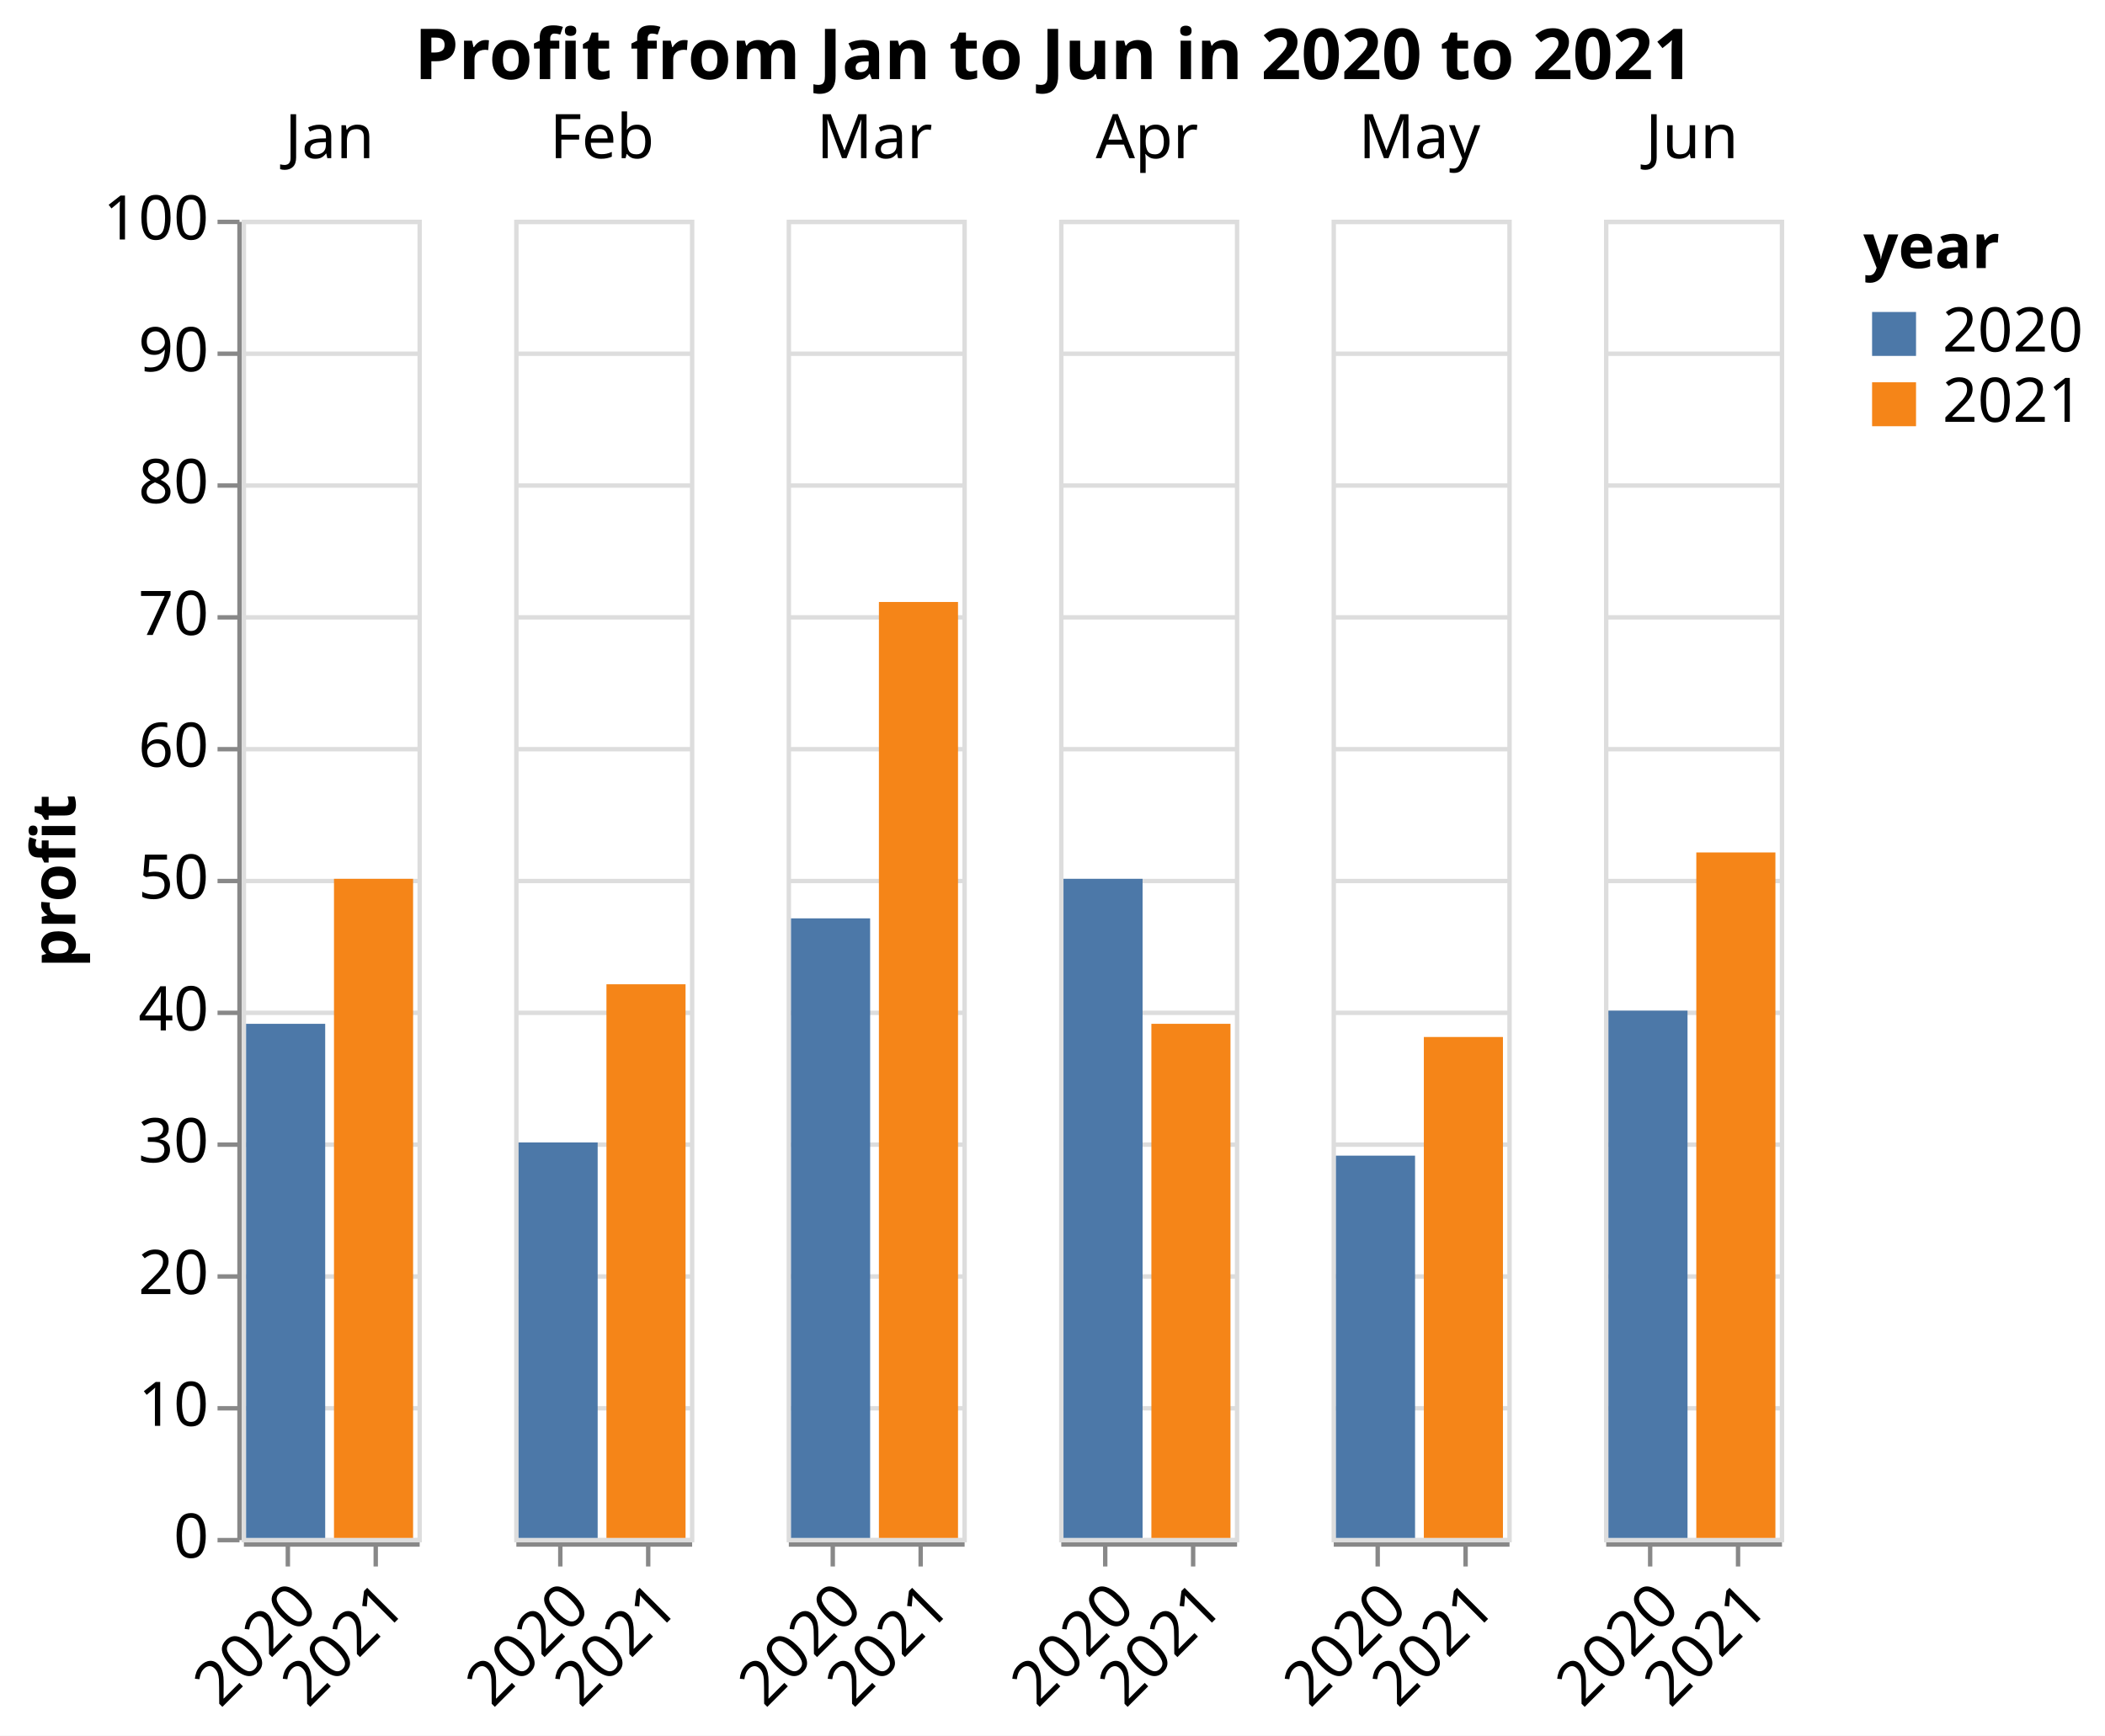
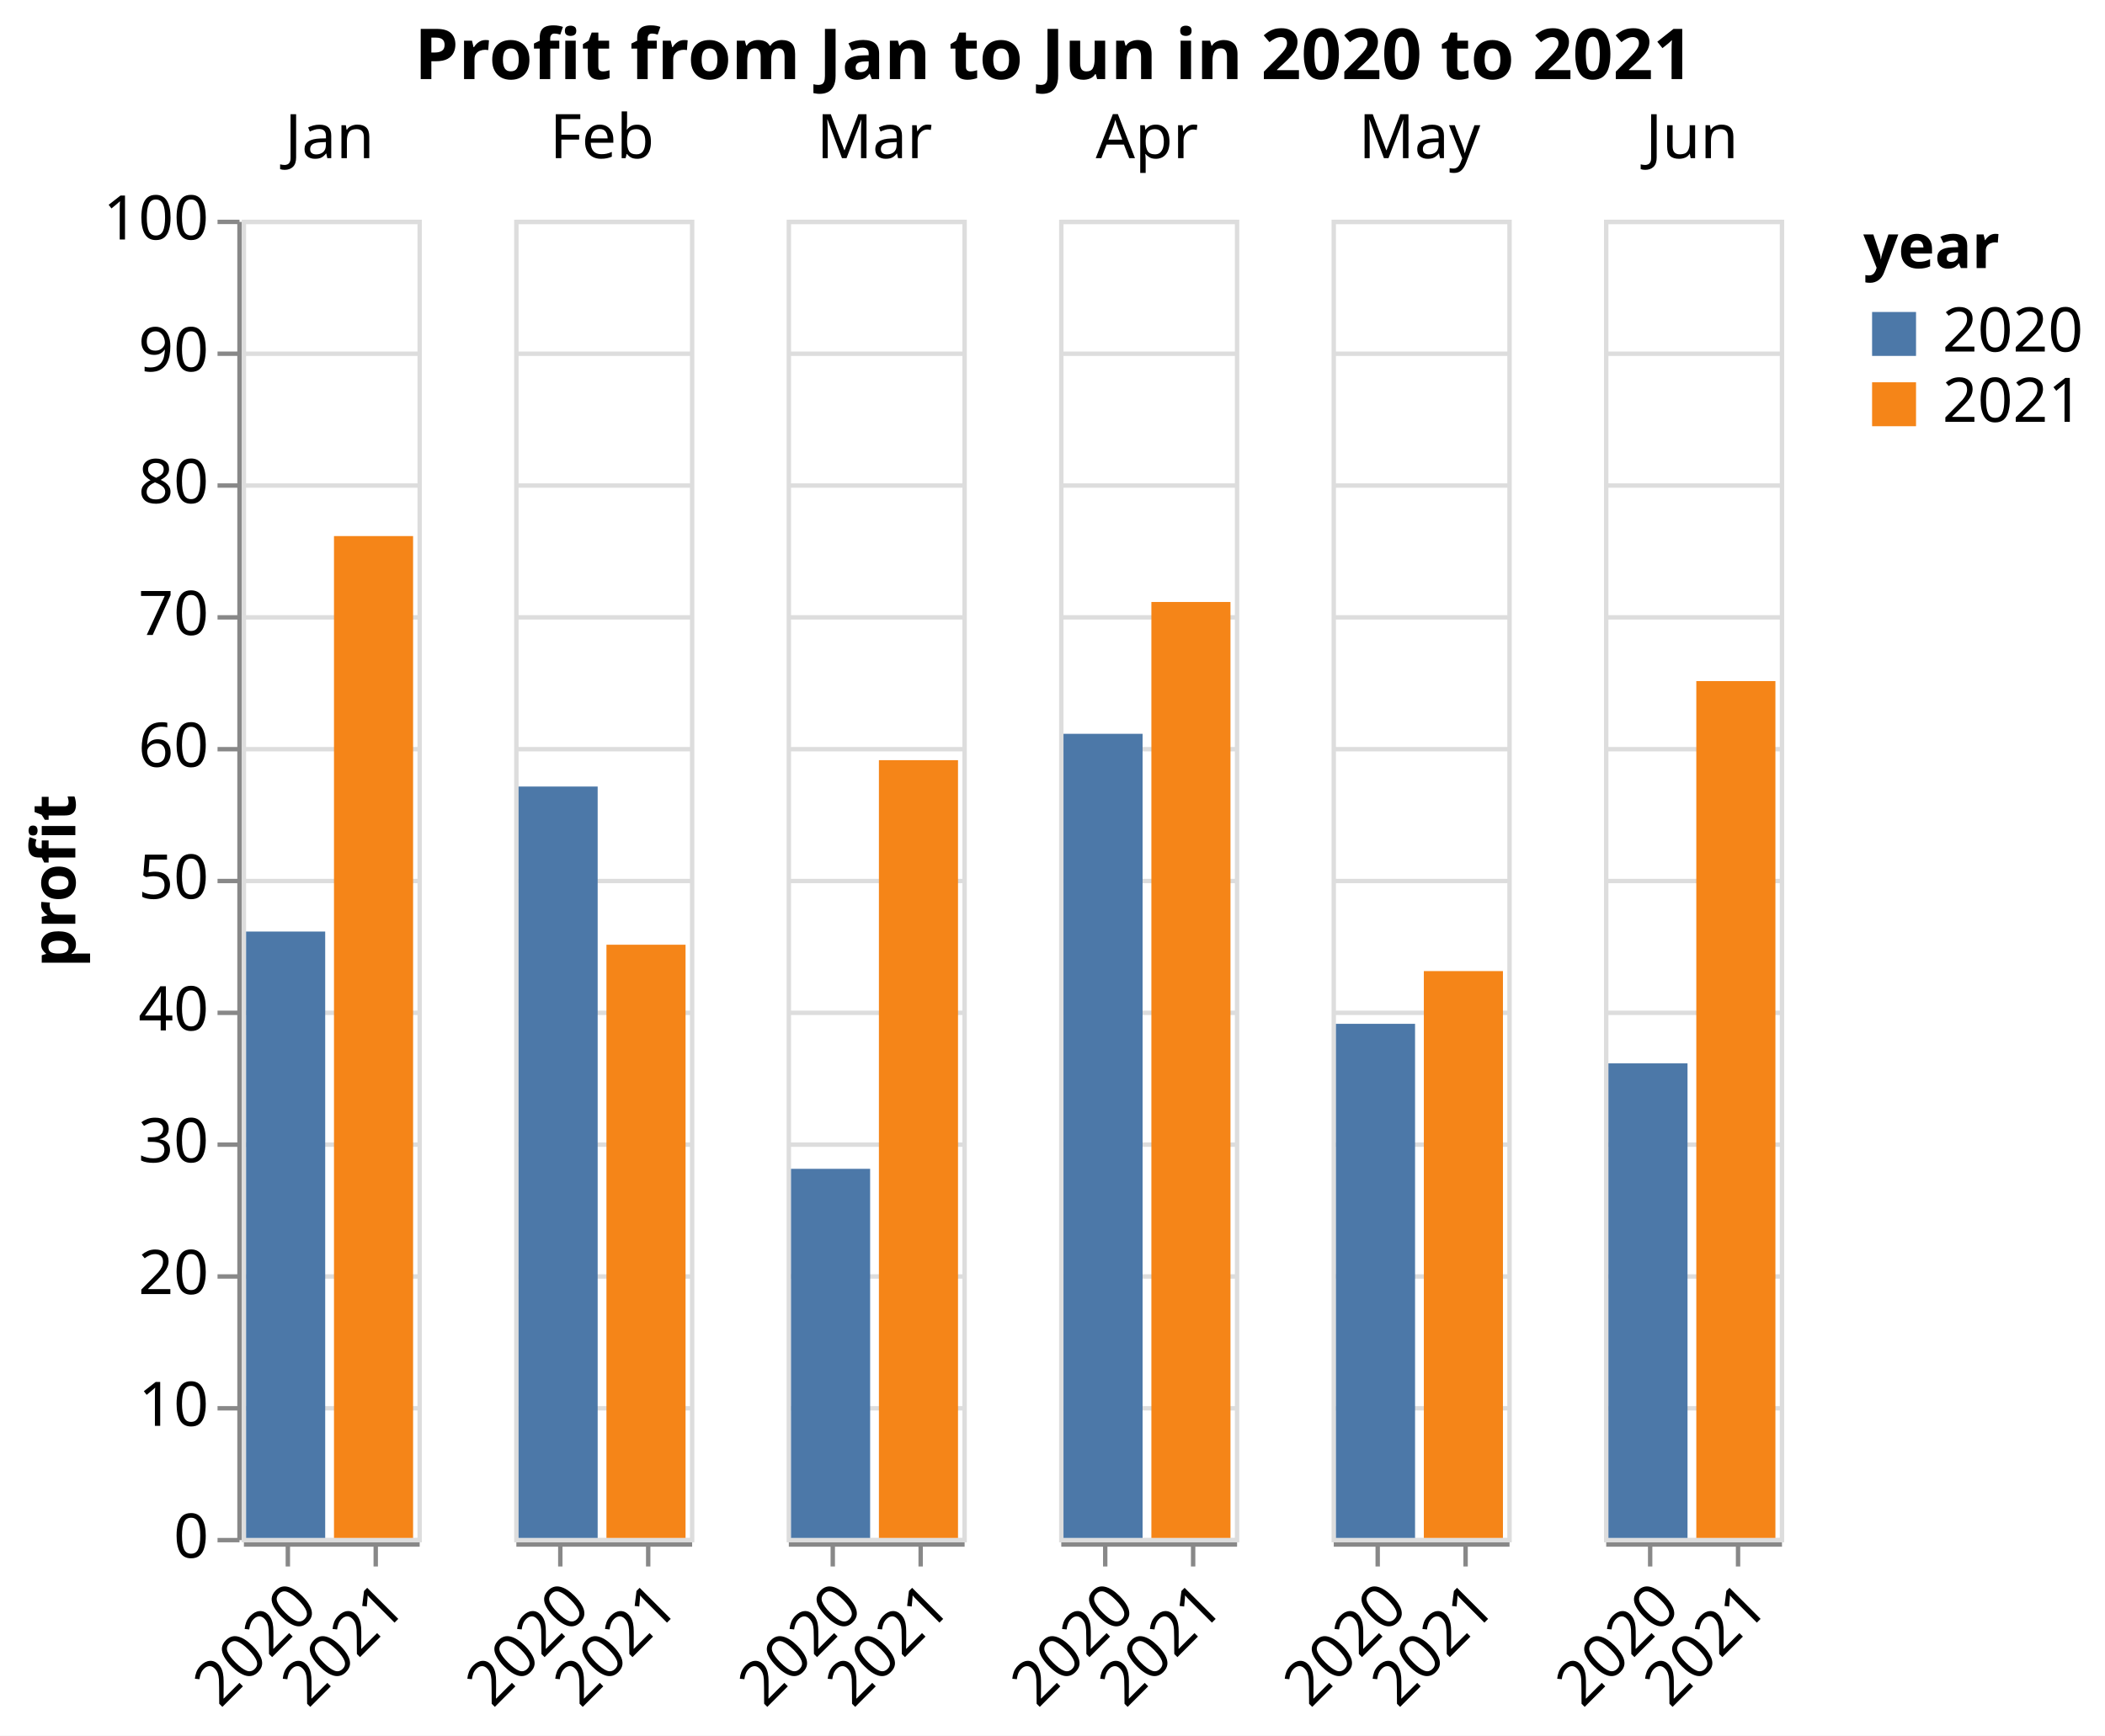
<svg xmlns="http://www.w3.org/2000/svg" version="1.1" class="marks" width="479" height="395" viewBox="0 0 479 395">
  <rect width="479" height="395" fill="white" />
  <g fill="none" stroke-miterlimit="10" transform="translate(55,50)">
    <g class="mark-group role-frame root" role="graphics-object" aria-roledescription="group mark container">
      <g transform="translate(0,0)">
        <path class="background" aria-hidden="true" d="M0,0h0v0h0Z" />
        <g>
          <g class="mark-group role-row-header row_header" role="graphics-object" aria-roledescription="group mark container">
            <g transform="translate(-1,0)">
              <path class="background" aria-hidden="true" d="M0,0h0v300h0Z" />
              <g>
                <g class="mark-group role-axis" role="graphics-symbol" aria-roledescription="axis" aria-label="Y-axis titled 'profit' for a linear scale with values from 0 to 100">
                  <g transform="translate(0.5,0.5)">
                    <path class="background" aria-hidden="true" d="M0,0h0v0h0Z" pointer-events="none" />
                    <g>
                      <g class="mark-rule role-axis-tick" pointer-events="none">
                        <line transform="translate(0,300)" x2="-5" y2="0" stroke="#888" stroke-width="1" opacity="1" />
                        <line transform="translate(0,270)" x2="-5" y2="0" stroke="#888" stroke-width="1" opacity="1" />
                        <line transform="translate(0,240)" x2="-5" y2="0" stroke="#888" stroke-width="1" opacity="1" />
                        <line transform="translate(0,210)" x2="-5" y2="0" stroke="#888" stroke-width="1" opacity="1" />
                        <line transform="translate(0,180)" x2="-5" y2="0" stroke="#888" stroke-width="1" opacity="1" />
                        <line transform="translate(0,150)" x2="-5" y2="0" stroke="#888" stroke-width="1" opacity="1" />
                        <line transform="translate(0,120)" x2="-5" y2="0" stroke="#888" stroke-width="1" opacity="1" />
                        <line transform="translate(0,90)" x2="-5" y2="0" stroke="#888" stroke-width="1" opacity="1" />
                        <line transform="translate(0,60)" x2="-5" y2="0" stroke="#888" stroke-width="1" opacity="1" />
                        <line transform="translate(0,30)" x2="-5" y2="0" stroke="#888" stroke-width="1" opacity="1" />
                        <line transform="translate(0,0)" x2="-5" y2="0" stroke="#888" stroke-width="1" opacity="1" />
                      </g>
                      <g class="mark-text role-axis-label" pointer-events="none">
                        <text text-anchor="end" transform="translate(-7,304)" font-family="sans-serif" font-size="14px" fill="#000" opacity="1">0</text>
                        <text text-anchor="end" transform="translate(-7,274)" font-family="sans-serif" font-size="14px" fill="#000" opacity="1">10</text>
                        <text text-anchor="end" transform="translate(-7,244)" font-family="sans-serif" font-size="14px" fill="#000" opacity="1">20</text>
                        <text text-anchor="end" transform="translate(-7,214)" font-family="sans-serif" font-size="14px" fill="#000" opacity="1">30</text>
                        <text text-anchor="end" transform="translate(-7,184)" font-family="sans-serif" font-size="14px" fill="#000" opacity="1">40</text>
                        <text text-anchor="end" transform="translate(-7,154)" font-family="sans-serif" font-size="14px" fill="#000" opacity="1">50</text>
                        <text text-anchor="end" transform="translate(-7,124)" font-family="sans-serif" font-size="14px" fill="#000" opacity="1">60</text>
                        <text text-anchor="end" transform="translate(-7,94)" font-family="sans-serif" font-size="14px" fill="#000" opacity="1">70</text>
                        <text text-anchor="end" transform="translate(-7,64)" font-family="sans-serif" font-size="14px" fill="#000" opacity="1">80</text>
                        <text text-anchor="end" transform="translate(-7,34)" font-family="sans-serif" font-size="14px" fill="#000" opacity="1">90</text>
                        <text text-anchor="end" transform="translate(-7,4)" font-family="sans-serif" font-size="14px" fill="#000" opacity="1">100</text>
                      </g>
                      <g class="mark-rule role-axis-domain" pointer-events="none">
                        <line transform="translate(0,300)" x2="0" y2="-300" stroke="#888" stroke-width="1" opacity="1" />
                      </g>
                      <g class="mark-text role-axis-title" pointer-events="none">
                        <text text-anchor="middle" transform="translate(-34.3584,150) rotate(-90) translate(0,-3)" font-family="sans-serif" font-size="14px" font-weight="bold" fill="#000" opacity="1">profit</text>
                      </g>
                    </g>
                    <path class="foreground" aria-hidden="true" d="" pointer-events="none" display="none" />
                  </g>
                </g>
              </g>
              <path class="foreground" aria-hidden="true" d="" display="none" />
            </g>
          </g>
          <g class="mark-group role-column-header column_header" role="graphics-object" aria-roledescription="group mark container">
            <g transform="translate(0,-1)">
              <path class="background" aria-hidden="true" d="M0,0h40v0h-40Z" />
              <g>
                <g class="mark-group role-title">
                  <g transform="translate(20,-24)">
                    <path class="background" aria-hidden="true" d="M0,0h0v0h0Z" pointer-events="none" />
                    <g>
                      <g class="mark-text role-title-text" role="graphics-symbol" aria-roledescription="title" aria-label="Title text 'Jan'" pointer-events="none">
                        <text text-anchor="middle" transform="translate(0,11)" font-family="sans-serif" font-size="14px" fill="#000" opacity="1">Jan</text>
                      </g>
                    </g>
                    <path class="foreground" aria-hidden="true" d="" pointer-events="none" display="none" />
                  </g>
                </g>
              </g>
              <path class="foreground" aria-hidden="true" d="" display="none" />
            </g>
            <g transform="translate(62,-1)">
              <path class="background" aria-hidden="true" d="M0,0h40v0h-40Z" />
              <g>
                <g class="mark-group role-title">
                  <g transform="translate(20,-24)">
                    <path class="background" aria-hidden="true" d="M0,0h0v0h0Z" pointer-events="none" />
                    <g>
                      <g class="mark-text role-title-text" role="graphics-symbol" aria-roledescription="title" aria-label="Title text 'Feb'" pointer-events="none">
                        <text text-anchor="middle" transform="translate(0,11)" font-family="sans-serif" font-size="14px" fill="#000" opacity="1">Feb</text>
                      </g>
                    </g>
                    <path class="foreground" aria-hidden="true" d="" pointer-events="none" display="none" />
                  </g>
                </g>
              </g>
              <path class="foreground" aria-hidden="true" d="" display="none" />
            </g>
            <g transform="translate(124,-1)">
              <path class="background" aria-hidden="true" d="M0,0h40v0h-40Z" />
              <g>
                <g class="mark-group role-title">
                  <g transform="translate(20,-24)">
                    <path class="background" aria-hidden="true" d="M0,0h0v0h0Z" pointer-events="none" />
                    <g>
                      <g class="mark-text role-title-text" role="graphics-symbol" aria-roledescription="title" aria-label="Title text 'Mar'" pointer-events="none">
                        <text text-anchor="middle" transform="translate(0,11)" font-family="sans-serif" font-size="14px" fill="#000" opacity="1">Mar</text>
                      </g>
                    </g>
                    <path class="foreground" aria-hidden="true" d="" pointer-events="none" display="none" />
                  </g>
                </g>
              </g>
              <path class="foreground" aria-hidden="true" d="" display="none" />
            </g>
            <g transform="translate(186,-1)">
              <path class="background" aria-hidden="true" d="M0,0h40v0h-40Z" />
              <g>
                <g class="mark-group role-title">
                  <g transform="translate(20,-24)">
                    <path class="background" aria-hidden="true" d="M0,0h0v0h0Z" pointer-events="none" />
                    <g>
                      <g class="mark-text role-title-text" role="graphics-symbol" aria-roledescription="title" aria-label="Title text 'Apr'" pointer-events="none">
                        <text text-anchor="middle" transform="translate(0,11)" font-family="sans-serif" font-size="14px" fill="#000" opacity="1">Apr</text>
                      </g>
                    </g>
                    <path class="foreground" aria-hidden="true" d="" pointer-events="none" display="none" />
                  </g>
                </g>
              </g>
              <path class="foreground" aria-hidden="true" d="" display="none" />
            </g>
            <g transform="translate(248,-1)">
              <path class="background" aria-hidden="true" d="M0,0h40v0h-40Z" />
              <g>
                <g class="mark-group role-title">
                  <g transform="translate(20,-24)">
                    <path class="background" aria-hidden="true" d="M0,0h0v0h0Z" pointer-events="none" />
                    <g>
                      <g class="mark-text role-title-text" role="graphics-symbol" aria-roledescription="title" aria-label="Title text 'May'" pointer-events="none">
                        <text text-anchor="middle" transform="translate(0,11)" font-family="sans-serif" font-size="14px" fill="#000" opacity="1">May</text>
                      </g>
                    </g>
                    <path class="foreground" aria-hidden="true" d="" pointer-events="none" display="none" />
                  </g>
                </g>
              </g>
              <path class="foreground" aria-hidden="true" d="" display="none" />
            </g>
            <g transform="translate(310,-1)">
              <path class="background" aria-hidden="true" d="M0,0h40v0h-40Z" />
              <g>
                <g class="mark-group role-title">
                  <g transform="translate(20,-24)">
                    <path class="background" aria-hidden="true" d="M0,0h0v0h0Z" pointer-events="none" />
                    <g>
                      <g class="mark-text role-title-text" role="graphics-symbol" aria-roledescription="title" aria-label="Title text 'Jun'" pointer-events="none">
                        <text text-anchor="middle" transform="translate(0,11)" font-family="sans-serif" font-size="14px" fill="#000" opacity="1">Jun</text>
                      </g>
                    </g>
                    <path class="foreground" aria-hidden="true" d="" pointer-events="none" display="none" />
                  </g>
                </g>
              </g>
              <path class="foreground" aria-hidden="true" d="" display="none" />
            </g>
          </g>
          <g class="mark-group role-column-footer column_footer" role="graphics-object" aria-roledescription="group mark container">
            <g transform="translate(0,301)">
              <path class="background" aria-hidden="true" d="M0,0h40v0h-40Z" />
              <g>
                <g class="mark-group role-axis" role="graphics-symbol" aria-roledescription="axis" aria-label="X-axis for a discrete scale with 2 values: 2020, 2021">
                  <g transform="translate(0.5,0.5)">
                    <path class="background" aria-hidden="true" d="M0,0h0v0h0Z" pointer-events="none" />
                    <g>
                      <g class="mark-rule role-axis-tick" pointer-events="none">
                        <line transform="translate(10,0)" x2="0" y2="5" stroke="#888" stroke-width="1" opacity="1" />
                        <line transform="translate(30,0)" x2="0" y2="5" stroke="#888" stroke-width="1" opacity="1" />
                      </g>
                      <g class="mark-text role-axis-label" pointer-events="none">
                        <text text-anchor="end" transform="translate(9.5,7) rotate(315) translate(0,11)" font-family="sans-serif" font-size="14px" fill="#000" opacity="1">2020</text>
                        <text text-anchor="end" transform="translate(29.5,7) rotate(315) translate(0,11)" font-family="sans-serif" font-size="14px" fill="#000" opacity="1">2021</text>
                      </g>
                      <g class="mark-rule role-axis-domain" pointer-events="none">
                        <line transform="translate(0,0)" x2="40" y2="0" stroke="#888" stroke-width="1" opacity="1" />
                      </g>
                    </g>
                    <path class="foreground" aria-hidden="true" d="" pointer-events="none" display="none" />
                  </g>
                </g>
              </g>
              <path class="foreground" aria-hidden="true" d="" display="none" />
            </g>
            <g transform="translate(62,301)">
              <path class="background" aria-hidden="true" d="M0,0h40v0h-40Z" />
              <g>
                <g class="mark-group role-axis" role="graphics-symbol" aria-roledescription="axis" aria-label="X-axis for a discrete scale with 2 values: 2020, 2021">
                  <g transform="translate(0.5,0.5)">
                    <path class="background" aria-hidden="true" d="M0,0h0v0h0Z" pointer-events="none" />
                    <g>
                      <g class="mark-rule role-axis-tick" pointer-events="none">
                        <line transform="translate(10,0)" x2="0" y2="5" stroke="#888" stroke-width="1" opacity="1" />
                        <line transform="translate(30,0)" x2="0" y2="5" stroke="#888" stroke-width="1" opacity="1" />
                      </g>
                      <g class="mark-text role-axis-label" pointer-events="none">
                        <text text-anchor="end" transform="translate(9.5,7) rotate(315) translate(0,11)" font-family="sans-serif" font-size="14px" fill="#000" opacity="1">2020</text>
                        <text text-anchor="end" transform="translate(29.5,7) rotate(315) translate(0,11)" font-family="sans-serif" font-size="14px" fill="#000" opacity="1">2021</text>
                      </g>
                      <g class="mark-rule role-axis-domain" pointer-events="none">
                        <line transform="translate(0,0)" x2="40" y2="0" stroke="#888" stroke-width="1" opacity="1" />
                      </g>
                    </g>
                    <path class="foreground" aria-hidden="true" d="" pointer-events="none" display="none" />
                  </g>
                </g>
              </g>
              <path class="foreground" aria-hidden="true" d="" display="none" />
            </g>
            <g transform="translate(124,301)">
              <path class="background" aria-hidden="true" d="M0,0h40v0h-40Z" />
              <g>
                <g class="mark-group role-axis" role="graphics-symbol" aria-roledescription="axis" aria-label="X-axis for a discrete scale with 2 values: 2020, 2021">
                  <g transform="translate(0.5,0.5)">
                    <path class="background" aria-hidden="true" d="M0,0h0v0h0Z" pointer-events="none" />
                    <g>
                      <g class="mark-rule role-axis-tick" pointer-events="none">
                        <line transform="translate(10,0)" x2="0" y2="5" stroke="#888" stroke-width="1" opacity="1" />
                        <line transform="translate(30,0)" x2="0" y2="5" stroke="#888" stroke-width="1" opacity="1" />
                      </g>
                      <g class="mark-text role-axis-label" pointer-events="none">
                        <text text-anchor="end" transform="translate(9.5,7) rotate(315) translate(0,11)" font-family="sans-serif" font-size="14px" fill="#000" opacity="1">2020</text>
                        <text text-anchor="end" transform="translate(29.5,7) rotate(315) translate(0,11)" font-family="sans-serif" font-size="14px" fill="#000" opacity="1">2021</text>
                      </g>
                      <g class="mark-rule role-axis-domain" pointer-events="none">
                        <line transform="translate(0,0)" x2="40" y2="0" stroke="#888" stroke-width="1" opacity="1" />
                      </g>
                    </g>
                    <path class="foreground" aria-hidden="true" d="" pointer-events="none" display="none" />
                  </g>
                </g>
              </g>
              <path class="foreground" aria-hidden="true" d="" display="none" />
            </g>
            <g transform="translate(186,301)">
              <path class="background" aria-hidden="true" d="M0,0h40v0h-40Z" />
              <g>
                <g class="mark-group role-axis" role="graphics-symbol" aria-roledescription="axis" aria-label="X-axis for a discrete scale with 2 values: 2020, 2021">
                  <g transform="translate(0.5,0.5)">
                    <path class="background" aria-hidden="true" d="M0,0h0v0h0Z" pointer-events="none" />
                    <g>
                      <g class="mark-rule role-axis-tick" pointer-events="none">
                        <line transform="translate(10,0)" x2="0" y2="5" stroke="#888" stroke-width="1" opacity="1" />
                        <line transform="translate(30,0)" x2="0" y2="5" stroke="#888" stroke-width="1" opacity="1" />
                      </g>
                      <g class="mark-text role-axis-label" pointer-events="none">
                        <text text-anchor="end" transform="translate(9.5,7) rotate(315) translate(0,11)" font-family="sans-serif" font-size="14px" fill="#000" opacity="1">2020</text>
                        <text text-anchor="end" transform="translate(29.5,7) rotate(315) translate(0,11)" font-family="sans-serif" font-size="14px" fill="#000" opacity="1">2021</text>
                      </g>
                      <g class="mark-rule role-axis-domain" pointer-events="none">
                        <line transform="translate(0,0)" x2="40" y2="0" stroke="#888" stroke-width="1" opacity="1" />
                      </g>
                    </g>
                    <path class="foreground" aria-hidden="true" d="" pointer-events="none" display="none" />
                  </g>
                </g>
              </g>
              <path class="foreground" aria-hidden="true" d="" display="none" />
            </g>
            <g transform="translate(248,301)">
              <path class="background" aria-hidden="true" d="M0,0h40v0h-40Z" />
              <g>
                <g class="mark-group role-axis" role="graphics-symbol" aria-roledescription="axis" aria-label="X-axis for a discrete scale with 2 values: 2020, 2021">
                  <g transform="translate(0.5,0.5)">
                    <path class="background" aria-hidden="true" d="M0,0h0v0h0Z" pointer-events="none" />
                    <g>
                      <g class="mark-rule role-axis-tick" pointer-events="none">
                        <line transform="translate(10,0)" x2="0" y2="5" stroke="#888" stroke-width="1" opacity="1" />
                        <line transform="translate(30,0)" x2="0" y2="5" stroke="#888" stroke-width="1" opacity="1" />
                      </g>
                      <g class="mark-text role-axis-label" pointer-events="none">
                        <text text-anchor="end" transform="translate(9.5,7) rotate(315) translate(0,11)" font-family="sans-serif" font-size="14px" fill="#000" opacity="1">2020</text>
                        <text text-anchor="end" transform="translate(29.5,7) rotate(315) translate(0,11)" font-family="sans-serif" font-size="14px" fill="#000" opacity="1">2021</text>
                      </g>
                      <g class="mark-rule role-axis-domain" pointer-events="none">
                        <line transform="translate(0,0)" x2="40" y2="0" stroke="#888" stroke-width="1" opacity="1" />
                      </g>
                    </g>
                    <path class="foreground" aria-hidden="true" d="" pointer-events="none" display="none" />
                  </g>
                </g>
              </g>
              <path class="foreground" aria-hidden="true" d="" display="none" />
            </g>
            <g transform="translate(310,301)">
              <path class="background" aria-hidden="true" d="M0,0h40v0h-40Z" />
              <g>
                <g class="mark-group role-axis" role="graphics-symbol" aria-roledescription="axis" aria-label="X-axis for a discrete scale with 2 values: 2020, 2021">
                  <g transform="translate(0.5,0.5)">
                    <path class="background" aria-hidden="true" d="M0,0h0v0h0Z" pointer-events="none" />
                    <g>
                      <g class="mark-rule role-axis-tick" pointer-events="none">
                        <line transform="translate(10,0)" x2="0" y2="5" stroke="#888" stroke-width="1" opacity="1" />
                        <line transform="translate(30,0)" x2="0" y2="5" stroke="#888" stroke-width="1" opacity="1" />
                      </g>
                      <g class="mark-text role-axis-label" pointer-events="none">
                        <text text-anchor="end" transform="translate(9.5,7) rotate(315) translate(0,11)" font-family="sans-serif" font-size="14px" fill="#000" opacity="1">2020</text>
                        <text text-anchor="end" transform="translate(29.5,7) rotate(315) translate(0,11)" font-family="sans-serif" font-size="14px" fill="#000" opacity="1">2021</text>
                      </g>
                      <g class="mark-rule role-axis-domain" pointer-events="none">
                        <line transform="translate(0,0)" x2="40" y2="0" stroke="#888" stroke-width="1" opacity="1" />
                      </g>
                    </g>
                    <path class="foreground" aria-hidden="true" d="" pointer-events="none" display="none" />
                  </g>
                </g>
              </g>
              <path class="foreground" aria-hidden="true" d="" display="none" />
            </g>
          </g>
          <g class="mark-group role-scope cell" role="graphics-object" aria-roledescription="group mark container">
            <g transform="translate(0,0)">
              <path class="background" aria-hidden="true" d="M0.5,0.5h40v300h-40Z" stroke="#ddd" />
              <g>
                <g class="mark-group role-axis" aria-hidden="true">
                  <g transform="translate(0.5,0.5)">
                    <path class="background" aria-hidden="true" d="M0,0h0v0h0Z" pointer-events="none" />
                    <g>
                      <g class="mark-rule role-axis-grid" pointer-events="none">
                        <line transform="translate(0,300)" x2="40" y2="0" stroke="#ddd" stroke-width="1" opacity="1" />
                        <line transform="translate(0,270)" x2="40" y2="0" stroke="#ddd" stroke-width="1" opacity="1" />
                        <line transform="translate(0,240)" x2="40" y2="0" stroke="#ddd" stroke-width="1" opacity="1" />
                        <line transform="translate(0,210)" x2="40" y2="0" stroke="#ddd" stroke-width="1" opacity="1" />
                        <line transform="translate(0,180)" x2="40" y2="0" stroke="#ddd" stroke-width="1" opacity="1" />
                        <line transform="translate(0,150)" x2="40" y2="0" stroke="#ddd" stroke-width="1" opacity="1" />
                        <line transform="translate(0,120)" x2="40" y2="0" stroke="#ddd" stroke-width="1" opacity="1" />
                        <line transform="translate(0,90)" x2="40" y2="0" stroke="#ddd" stroke-width="1" opacity="1" />
                        <line transform="translate(0,60)" x2="40" y2="0" stroke="#ddd" stroke-width="1" opacity="1" />
                        <line transform="translate(0,30)" x2="40" y2="0" stroke="#ddd" stroke-width="1" opacity="1" />
                        <line transform="translate(0,0)" x2="40" y2="0" stroke="#ddd" stroke-width="1" opacity="1" />
                      </g>
                    </g>
                    <path class="foreground" aria-hidden="true" d="" pointer-events="none" display="none" />
                  </g>
                </g>
                <g class="mark-rect role-mark child_marks" role="graphics-object" aria-roledescription="rect mark container">
-                   <path aria-label="year: 2020; profit: 39" role="graphics-symbol" aria-roledescription="bar" d="M1,183h18v117h-18Z" fill="#4c78a8" />
-                   <path aria-label="year: 2021; profit: 50" role="graphics-symbol" aria-roledescription="bar" d="M21,150h18v150h-18Z" fill="#f58518" />
+                   <path aria-label="year: 2020; profit: 46" role="graphics-symbol" aria-roledescription="bar" d="M1,162h18v138h-18Z" fill="#4c78a8" />
+                   <path aria-label="year: 2021; profit: 76" role="graphics-symbol" aria-roledescription="bar" d="M21,72h18v228h-18Z" fill="#f58518" />
                </g>
              </g>
              <path class="foreground" aria-hidden="true" d="" display="none" />
            </g>
            <g transform="translate(62,0)">
              <path class="background" aria-hidden="true" d="M0.5,0.5h40v300h-40Z" stroke="#ddd" />
              <g>
                <g class="mark-group role-axis" aria-hidden="true">
                  <g transform="translate(0.5,0.5)">
                    <path class="background" aria-hidden="true" d="M0,0h0v0h0Z" pointer-events="none" />
                    <g>
                      <g class="mark-rule role-axis-grid" pointer-events="none">
                        <line transform="translate(0,300)" x2="40" y2="0" stroke="#ddd" stroke-width="1" opacity="1" />
                        <line transform="translate(0,270)" x2="40" y2="0" stroke="#ddd" stroke-width="1" opacity="1" />
                        <line transform="translate(0,240)" x2="40" y2="0" stroke="#ddd" stroke-width="1" opacity="1" />
                        <line transform="translate(0,210)" x2="40" y2="0" stroke="#ddd" stroke-width="1" opacity="1" />
                        <line transform="translate(0,180)" x2="40" y2="0" stroke="#ddd" stroke-width="1" opacity="1" />
                        <line transform="translate(0,150)" x2="40" y2="0" stroke="#ddd" stroke-width="1" opacity="1" />
                        <line transform="translate(0,120)" x2="40" y2="0" stroke="#ddd" stroke-width="1" opacity="1" />
                        <line transform="translate(0,90)" x2="40" y2="0" stroke="#ddd" stroke-width="1" opacity="1" />
                        <line transform="translate(0,60)" x2="40" y2="0" stroke="#ddd" stroke-width="1" opacity="1" />
                        <line transform="translate(0,30)" x2="40" y2="0" stroke="#ddd" stroke-width="1" opacity="1" />
                        <line transform="translate(0,0)" x2="40" y2="0" stroke="#ddd" stroke-width="1" opacity="1" />
                      </g>
                    </g>
                    <path class="foreground" aria-hidden="true" d="" pointer-events="none" display="none" />
                  </g>
                </g>
                <g class="mark-rect role-mark child_marks" role="graphics-object" aria-roledescription="rect mark container">
-                   <path aria-label="year: 2020; profit: 30" role="graphics-symbol" aria-roledescription="bar" d="M1,210h18v90h-18Z" fill="#4c78a8" />
-                   <path aria-label="year: 2021; profit: 42" role="graphics-symbol" aria-roledescription="bar" d="M21,174h18v126h-18Z" fill="#f58518" />
+                   <path aria-label="year: 2020; profit: 57" role="graphics-symbol" aria-roledescription="bar" d="M1,129h18v171h-18Z" fill="#4c78a8" />
+                   <path aria-label="year: 2021; profit: 45" role="graphics-symbol" aria-roledescription="bar" d="M21,165h18v135h-18Z" fill="#f58518" />
                </g>
              </g>
              <path class="foreground" aria-hidden="true" d="" display="none" />
            </g>
            <g transform="translate(124,0)">
              <path class="background" aria-hidden="true" d="M0.5,0.5h40v300h-40Z" stroke="#ddd" />
              <g>
                <g class="mark-group role-axis" aria-hidden="true">
                  <g transform="translate(0.5,0.5)">
                    <path class="background" aria-hidden="true" d="M0,0h0v0h0Z" pointer-events="none" />
                    <g>
                      <g class="mark-rule role-axis-grid" pointer-events="none">
                        <line transform="translate(0,300)" x2="40" y2="0" stroke="#ddd" stroke-width="1" opacity="1" />
                        <line transform="translate(0,270)" x2="40" y2="0" stroke="#ddd" stroke-width="1" opacity="1" />
                        <line transform="translate(0,240)" x2="40" y2="0" stroke="#ddd" stroke-width="1" opacity="1" />
                        <line transform="translate(0,210)" x2="40" y2="0" stroke="#ddd" stroke-width="1" opacity="1" />
                        <line transform="translate(0,180)" x2="40" y2="0" stroke="#ddd" stroke-width="1" opacity="1" />
                        <line transform="translate(0,150)" x2="40" y2="0" stroke="#ddd" stroke-width="1" opacity="1" />
                        <line transform="translate(0,120)" x2="40" y2="0" stroke="#ddd" stroke-width="1" opacity="1" />
                        <line transform="translate(0,90)" x2="40" y2="0" stroke="#ddd" stroke-width="1" opacity="1" />
                        <line transform="translate(0,60)" x2="40" y2="0" stroke="#ddd" stroke-width="1" opacity="1" />
                        <line transform="translate(0,30)" x2="40" y2="0" stroke="#ddd" stroke-width="1" opacity="1" />
                        <line transform="translate(0,0)" x2="40" y2="0" stroke="#ddd" stroke-width="1" opacity="1" />
                      </g>
                    </g>
                    <path class="foreground" aria-hidden="true" d="" pointer-events="none" display="none" />
                  </g>
                </g>
                <g class="mark-rect role-mark child_marks" role="graphics-object" aria-roledescription="rect mark container">
-                   <path aria-label="year: 2020; profit: 47" role="graphics-symbol" aria-roledescription="bar" d="M1,159h18v141h-18Z" fill="#4c78a8" />
-                   <path aria-label="year: 2021; profit: 71" role="graphics-symbol" aria-roledescription="bar" d="M21,87h18v213h-18Z" fill="#f58518" />
+                   <path aria-label="year: 2020; profit: 28" role="graphics-symbol" aria-roledescription="bar" d="M1,216h18v84h-18Z" fill="#4c78a8" />
+                   <path aria-label="year: 2021; profit: 59" role="graphics-symbol" aria-roledescription="bar" d="M21,123h18v177h-18Z" fill="#f58518" />
                </g>
              </g>
              <path class="foreground" aria-hidden="true" d="" display="none" />
            </g>
            <g transform="translate(186,0)">
              <path class="background" aria-hidden="true" d="M0.5,0.5h40v300h-40Z" stroke="#ddd" />
              <g>
                <g class="mark-group role-axis" aria-hidden="true">
                  <g transform="translate(0.5,0.5)">
                    <path class="background" aria-hidden="true" d="M0,0h0v0h0Z" pointer-events="none" />
                    <g>
                      <g class="mark-rule role-axis-grid" pointer-events="none">
                        <line transform="translate(0,300)" x2="40" y2="0" stroke="#ddd" stroke-width="1" opacity="1" />
                        <line transform="translate(0,270)" x2="40" y2="0" stroke="#ddd" stroke-width="1" opacity="1" />
                        <line transform="translate(0,240)" x2="40" y2="0" stroke="#ddd" stroke-width="1" opacity="1" />
                        <line transform="translate(0,210)" x2="40" y2="0" stroke="#ddd" stroke-width="1" opacity="1" />
                        <line transform="translate(0,180)" x2="40" y2="0" stroke="#ddd" stroke-width="1" opacity="1" />
                        <line transform="translate(0,150)" x2="40" y2="0" stroke="#ddd" stroke-width="1" opacity="1" />
                        <line transform="translate(0,120)" x2="40" y2="0" stroke="#ddd" stroke-width="1" opacity="1" />
                        <line transform="translate(0,90)" x2="40" y2="0" stroke="#ddd" stroke-width="1" opacity="1" />
                        <line transform="translate(0,60)" x2="40" y2="0" stroke="#ddd" stroke-width="1" opacity="1" />
                        <line transform="translate(0,30)" x2="40" y2="0" stroke="#ddd" stroke-width="1" opacity="1" />
                        <line transform="translate(0,0)" x2="40" y2="0" stroke="#ddd" stroke-width="1" opacity="1" />
                      </g>
                    </g>
                    <path class="foreground" aria-hidden="true" d="" pointer-events="none" display="none" />
                  </g>
                </g>
                <g class="mark-rect role-mark child_marks" role="graphics-object" aria-roledescription="rect mark container">
-                   <path aria-label="year: 2020; profit: 50" role="graphics-symbol" aria-roledescription="bar" d="M1,150h18v150h-18Z" fill="#4c78a8" />
-                   <path aria-label="year: 2021; profit: 39" role="graphics-symbol" aria-roledescription="bar" d="M21,183h18v117h-18Z" fill="#f58518" />
+                   <path aria-label="year: 2020; profit: 61" role="graphics-symbol" aria-roledescription="bar" d="M1,117h18v183h-18Z" fill="#4c78a8" />
+                   <path aria-label="year: 2021; profit: 71" role="graphics-symbol" aria-roledescription="bar" d="M21,87h18v213h-18Z" fill="#f58518" />
                </g>
              </g>
              <path class="foreground" aria-hidden="true" d="" display="none" />
            </g>
            <g transform="translate(248,0)">
              <path class="background" aria-hidden="true" d="M0.5,0.5h40v300h-40Z" stroke="#ddd" />
              <g>
                <g class="mark-group role-axis" aria-hidden="true">
                  <g transform="translate(0.5,0.5)">
                    <path class="background" aria-hidden="true" d="M0,0h0v0h0Z" pointer-events="none" />
                    <g>
                      <g class="mark-rule role-axis-grid" pointer-events="none">
                        <line transform="translate(0,300)" x2="40" y2="0" stroke="#ddd" stroke-width="1" opacity="1" />
                        <line transform="translate(0,270)" x2="40" y2="0" stroke="#ddd" stroke-width="1" opacity="1" />
                        <line transform="translate(0,240)" x2="40" y2="0" stroke="#ddd" stroke-width="1" opacity="1" />
                        <line transform="translate(0,210)" x2="40" y2="0" stroke="#ddd" stroke-width="1" opacity="1" />
                        <line transform="translate(0,180)" x2="40" y2="0" stroke="#ddd" stroke-width="1" opacity="1" />
                        <line transform="translate(0,150)" x2="40" y2="0" stroke="#ddd" stroke-width="1" opacity="1" />
                        <line transform="translate(0,120)" x2="40" y2="0" stroke="#ddd" stroke-width="1" opacity="1" />
                        <line transform="translate(0,90)" x2="40" y2="0" stroke="#ddd" stroke-width="1" opacity="1" />
                        <line transform="translate(0,60)" x2="40" y2="0" stroke="#ddd" stroke-width="1" opacity="1" />
                        <line transform="translate(0,30)" x2="40" y2="0" stroke="#ddd" stroke-width="1" opacity="1" />
                        <line transform="translate(0,0)" x2="40" y2="0" stroke="#ddd" stroke-width="1" opacity="1" />
                      </g>
                    </g>
                    <path class="foreground" aria-hidden="true" d="" pointer-events="none" display="none" />
                  </g>
                </g>
                <g class="mark-rect role-mark child_marks" role="graphics-object" aria-roledescription="rect mark container">
-                   <path aria-label="year: 2020; profit: 29" role="graphics-symbol" aria-roledescription="bar" d="M1,213h18v87h-18Z" fill="#4c78a8" />
-                   <path aria-label="year: 2021; profit: 38" role="graphics-symbol" aria-roledescription="bar" d="M21,186h18v114h-18Z" fill="#f58518" />
+                   <path aria-label="year: 2020; profit: 39" role="graphics-symbol" aria-roledescription="bar" d="M1,183h18v117h-18Z" fill="#4c78a8" />
+                   <path aria-label="year: 2021; profit: 43" role="graphics-symbol" aria-roledescription="bar" d="M21,171h18v129h-18Z" fill="#f58518" />
                </g>
              </g>
              <path class="foreground" aria-hidden="true" d="" display="none" />
            </g>
            <g transform="translate(310,0)">
              <path class="background" aria-hidden="true" d="M0.5,0.5h40v300h-40Z" stroke="#ddd" />
              <g>
                <g class="mark-group role-axis" aria-hidden="true">
                  <g transform="translate(0.5,0.5)">
                    <path class="background" aria-hidden="true" d="M0,0h0v0h0Z" pointer-events="none" />
                    <g>
                      <g class="mark-rule role-axis-grid" pointer-events="none">
                        <line transform="translate(0,300)" x2="40" y2="0" stroke="#ddd" stroke-width="1" opacity="1" />
                        <line transform="translate(0,270)" x2="40" y2="0" stroke="#ddd" stroke-width="1" opacity="1" />
                        <line transform="translate(0,240)" x2="40" y2="0" stroke="#ddd" stroke-width="1" opacity="1" />
                        <line transform="translate(0,210)" x2="40" y2="0" stroke="#ddd" stroke-width="1" opacity="1" />
                        <line transform="translate(0,180)" x2="40" y2="0" stroke="#ddd" stroke-width="1" opacity="1" />
                        <line transform="translate(0,150)" x2="40" y2="0" stroke="#ddd" stroke-width="1" opacity="1" />
                        <line transform="translate(0,120)" x2="40" y2="0" stroke="#ddd" stroke-width="1" opacity="1" />
                        <line transform="translate(0,90)" x2="40" y2="0" stroke="#ddd" stroke-width="1" opacity="1" />
                        <line transform="translate(0,60)" x2="40" y2="0" stroke="#ddd" stroke-width="1" opacity="1" />
                        <line transform="translate(0,30)" x2="40" y2="0" stroke="#ddd" stroke-width="1" opacity="1" />
                        <line transform="translate(0,0)" x2="40" y2="0" stroke="#ddd" stroke-width="1" opacity="1" />
                      </g>
                    </g>
                    <path class="foreground" aria-hidden="true" d="" pointer-events="none" display="none" />
                  </g>
                </g>
                <g class="mark-rect role-mark child_marks" role="graphics-object" aria-roledescription="rect mark container">
-                   <path aria-label="year: 2020; profit: 40" role="graphics-symbol" aria-roledescription="bar" d="M1,180h18v120h-18Z" fill="#4c78a8" />
-                   <path aria-label="year: 2021; profit: 52" role="graphics-symbol" aria-roledescription="bar" d="M21,144h18v156h-18Z" fill="#f58518" />
+                   <path aria-label="year: 2020; profit: 36" role="graphics-symbol" aria-roledescription="bar" d="M1,192h18v108h-18Z" fill="#4c78a8" />
+                   <path aria-label="year: 2021; profit: 65" role="graphics-symbol" aria-roledescription="bar" d="M21,105h18v195h-18Z" fill="#f58518" />
                </g>
              </g>
              <path class="foreground" aria-hidden="true" d="" display="none" />
            </g>
          </g>
          <g class="mark-group role-legend" role="graphics-symbol" aria-roledescription="legend" aria-label="Symbol legend titled 'year' for fill color with 2 values: 2020, 2021">
            <g transform="translate(369,0)">
              <path class="background" aria-hidden="true" d="M0,0h50v49h-50Z" pointer-events="none" />
              <g>
                <g class="mark-group role-legend-entry">
                  <g transform="translate(0,19)">
                    <path class="background" aria-hidden="true" d="M0,0h0v0h0Z" pointer-events="none" />
                    <g>
                      <g class="mark-group role-scope" role="graphics-object" aria-roledescription="group mark container">
                        <g transform="translate(0,0)">
                          <path class="background" aria-hidden="true" d="M0,0h49.145v14h-49.145Z" pointer-events="none" opacity="1" />
                          <g>
                            <g class="mark-symbol role-legend-symbol" pointer-events="none">
                              <path transform="translate(7,7)" d="M-5,-5h10v10h-10Z" fill="#4c78a8" stroke-width="1.5" opacity="1" />
                            </g>
                            <g class="mark-text role-legend-label" pointer-events="none">
                              <text text-anchor="start" transform="translate(18,11)" font-family="sans-serif" font-size="14px" fill="#000" opacity="1">2020</text>
                            </g>
                          </g>
                          <path class="foreground" aria-hidden="true" d="" pointer-events="none" display="none" />
                        </g>
                        <g transform="translate(0,16)">
                          <path class="background" aria-hidden="true" d="M0,0h49.145v14h-49.145Z" pointer-events="none" opacity="1" />
                          <g>
                            <g class="mark-symbol role-legend-symbol" pointer-events="none">
                              <path transform="translate(7,7)" d="M-5,-5h10v10h-10Z" fill="#f58518" stroke-width="1.5" opacity="1" />
                            </g>
                            <g class="mark-text role-legend-label" pointer-events="none">
                              <text text-anchor="start" transform="translate(18,11)" font-family="sans-serif" font-size="14px" fill="#000" opacity="1">2021</text>
                            </g>
                          </g>
                          <path class="foreground" aria-hidden="true" d="" pointer-events="none" display="none" />
                        </g>
                      </g>
                    </g>
                    <path class="foreground" aria-hidden="true" d="" pointer-events="none" display="none" />
                  </g>
                </g>
                <g class="mark-text role-legend-title" pointer-events="none">
                  <text text-anchor="start" transform="translate(0,11)" font-family="sans-serif" font-size="14px" font-weight="bold" fill="#000" opacity="1">year</text>
                </g>
              </g>
              <path class="foreground" aria-hidden="true" d="" pointer-events="none" display="none" />
            </g>
          </g>
          <g class="mark-group role-title">
            <g transform="translate(184.8208,-45)">
              <path class="background" aria-hidden="true" d="M0,0h0v0h0Z" pointer-events="none" />
              <g>
                <g class="mark-text role-title-text" role="graphics-symbol" aria-roledescription="title" aria-label="Title text 'Profit from Jan to Jun in 2020 to 2021'" pointer-events="none">
                  <text text-anchor="middle" transform="translate(0,13)" font-family="sans-serif" font-size="16px" font-weight="bold" fill="#000" opacity="1">Profit from Jan to Jun in 2020 to 2021</text>
                </g>
              </g>
              <path class="foreground" aria-hidden="true" d="" pointer-events="none" display="none" />
            </g>
          </g>
        </g>
        <path class="foreground" aria-hidden="true" d="" display="none" />
      </g>
    </g>
  </g>
</svg>
